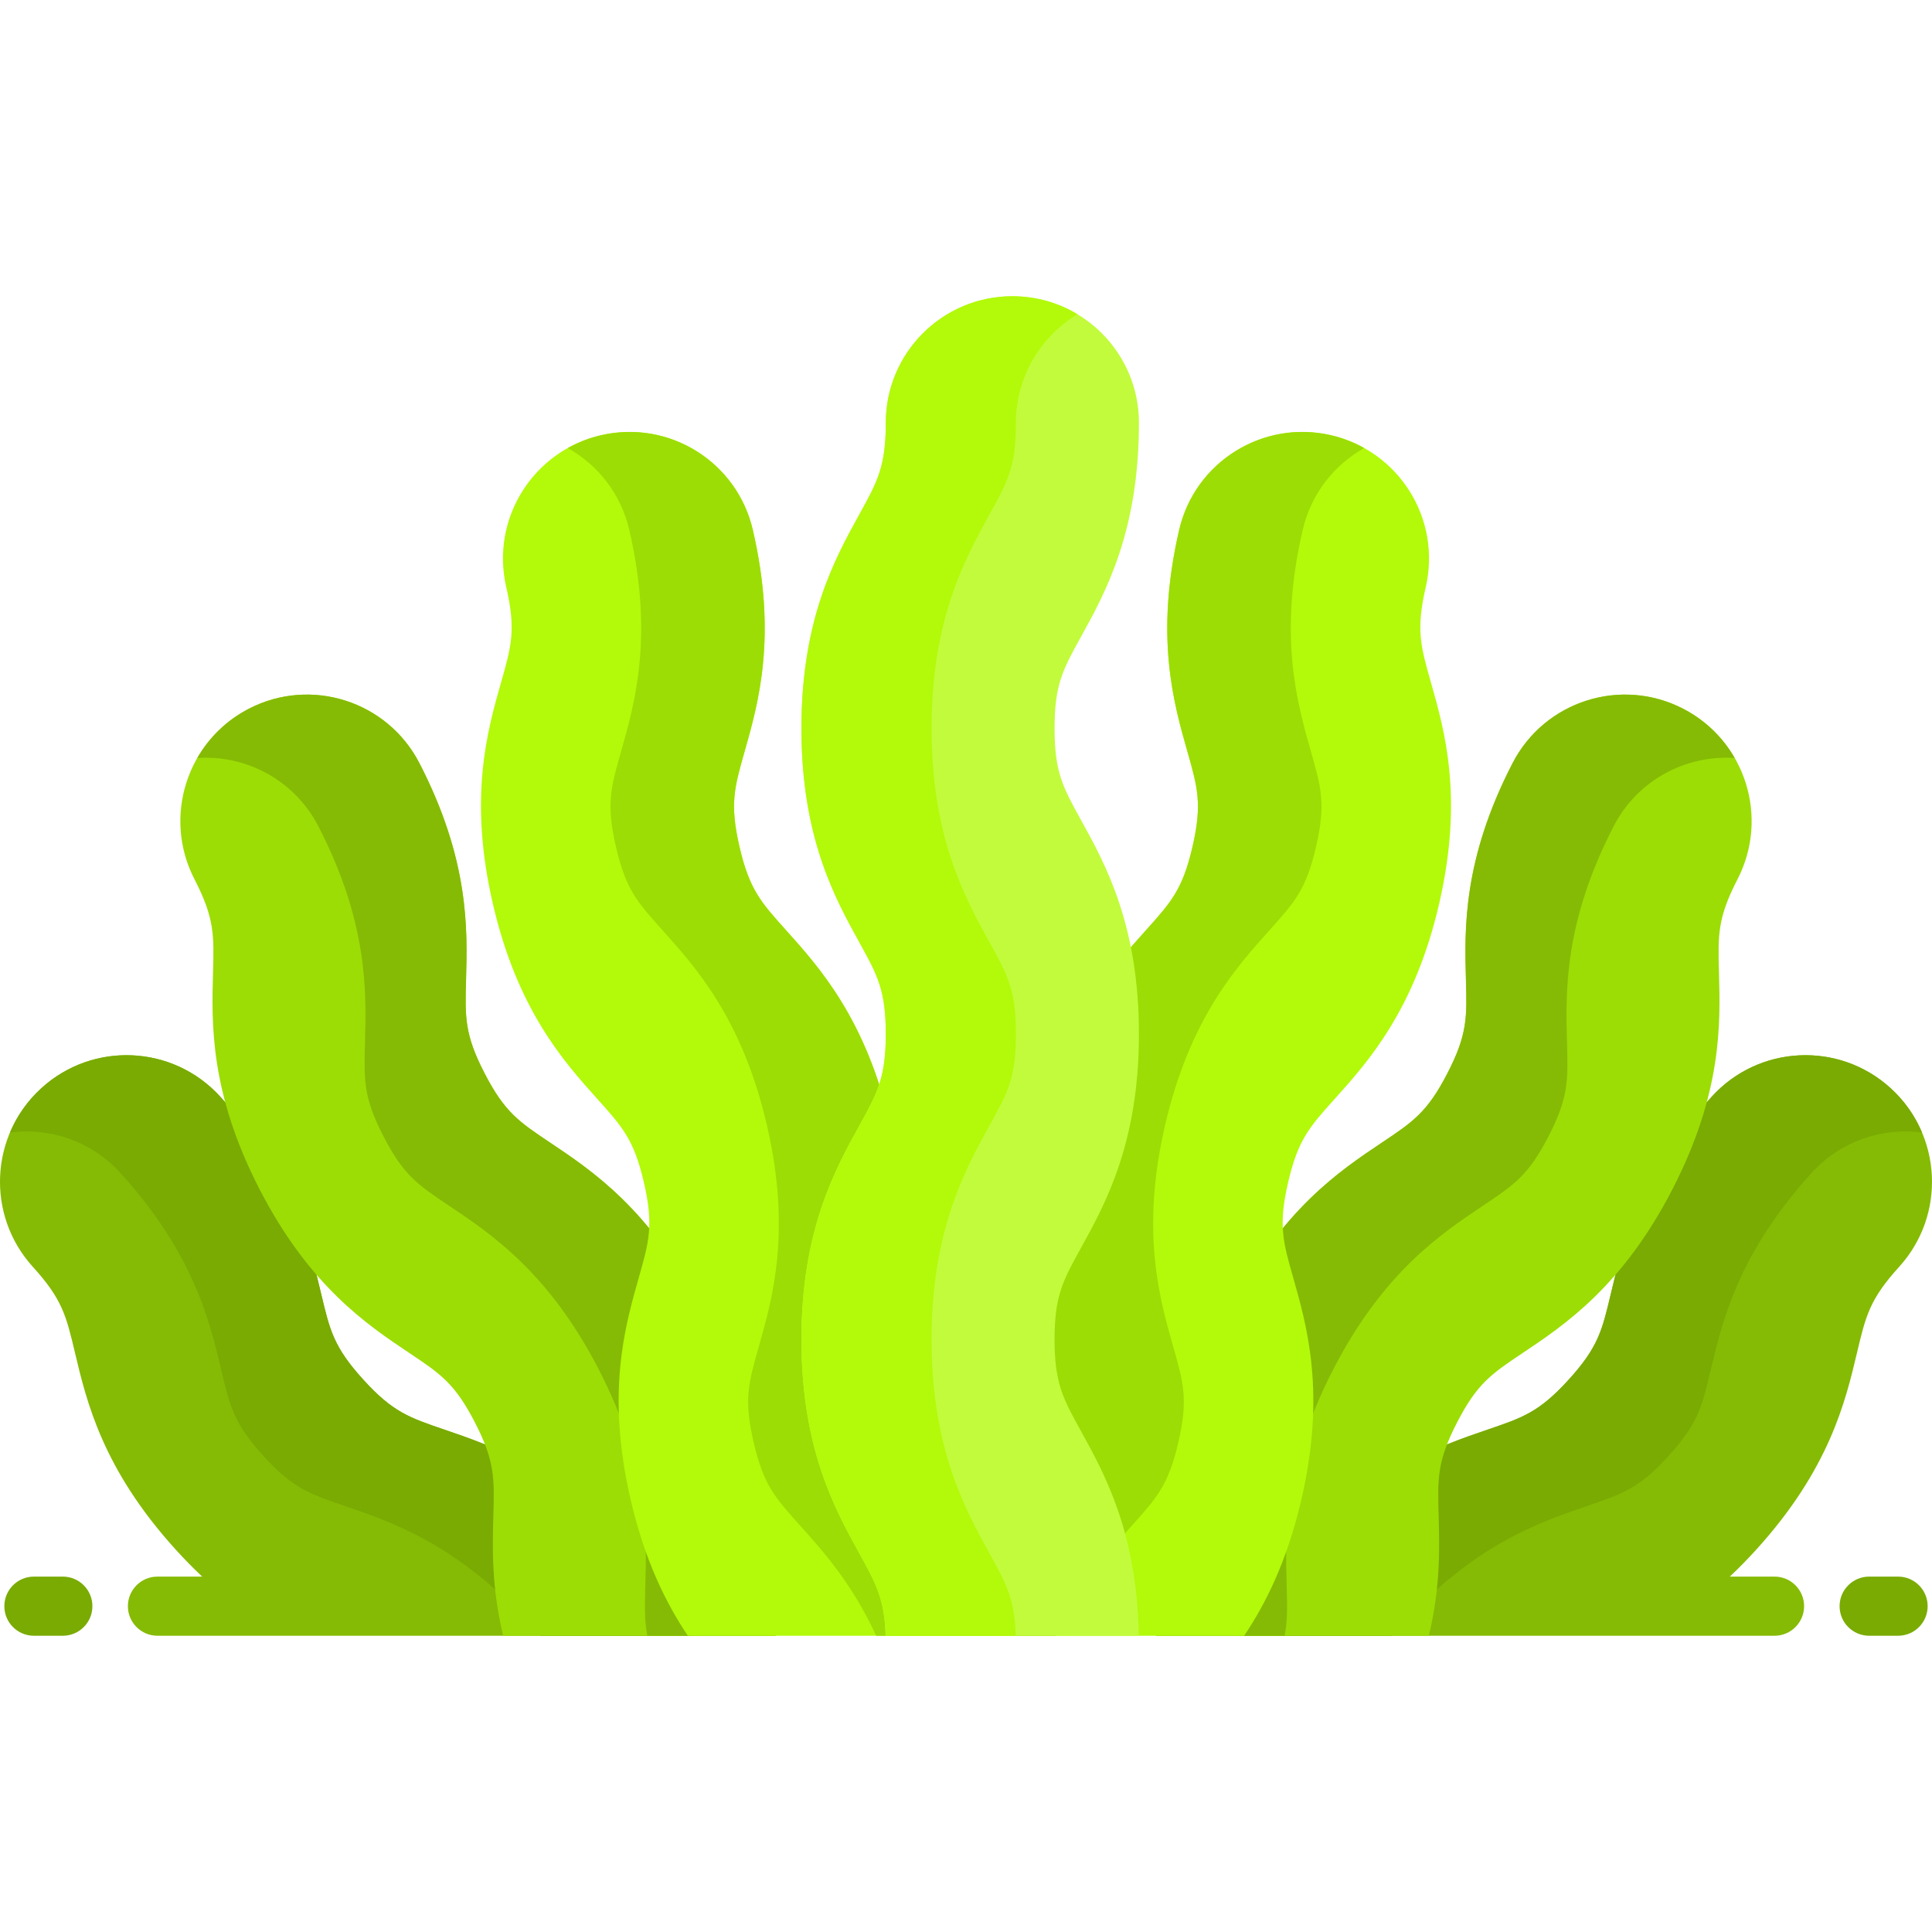
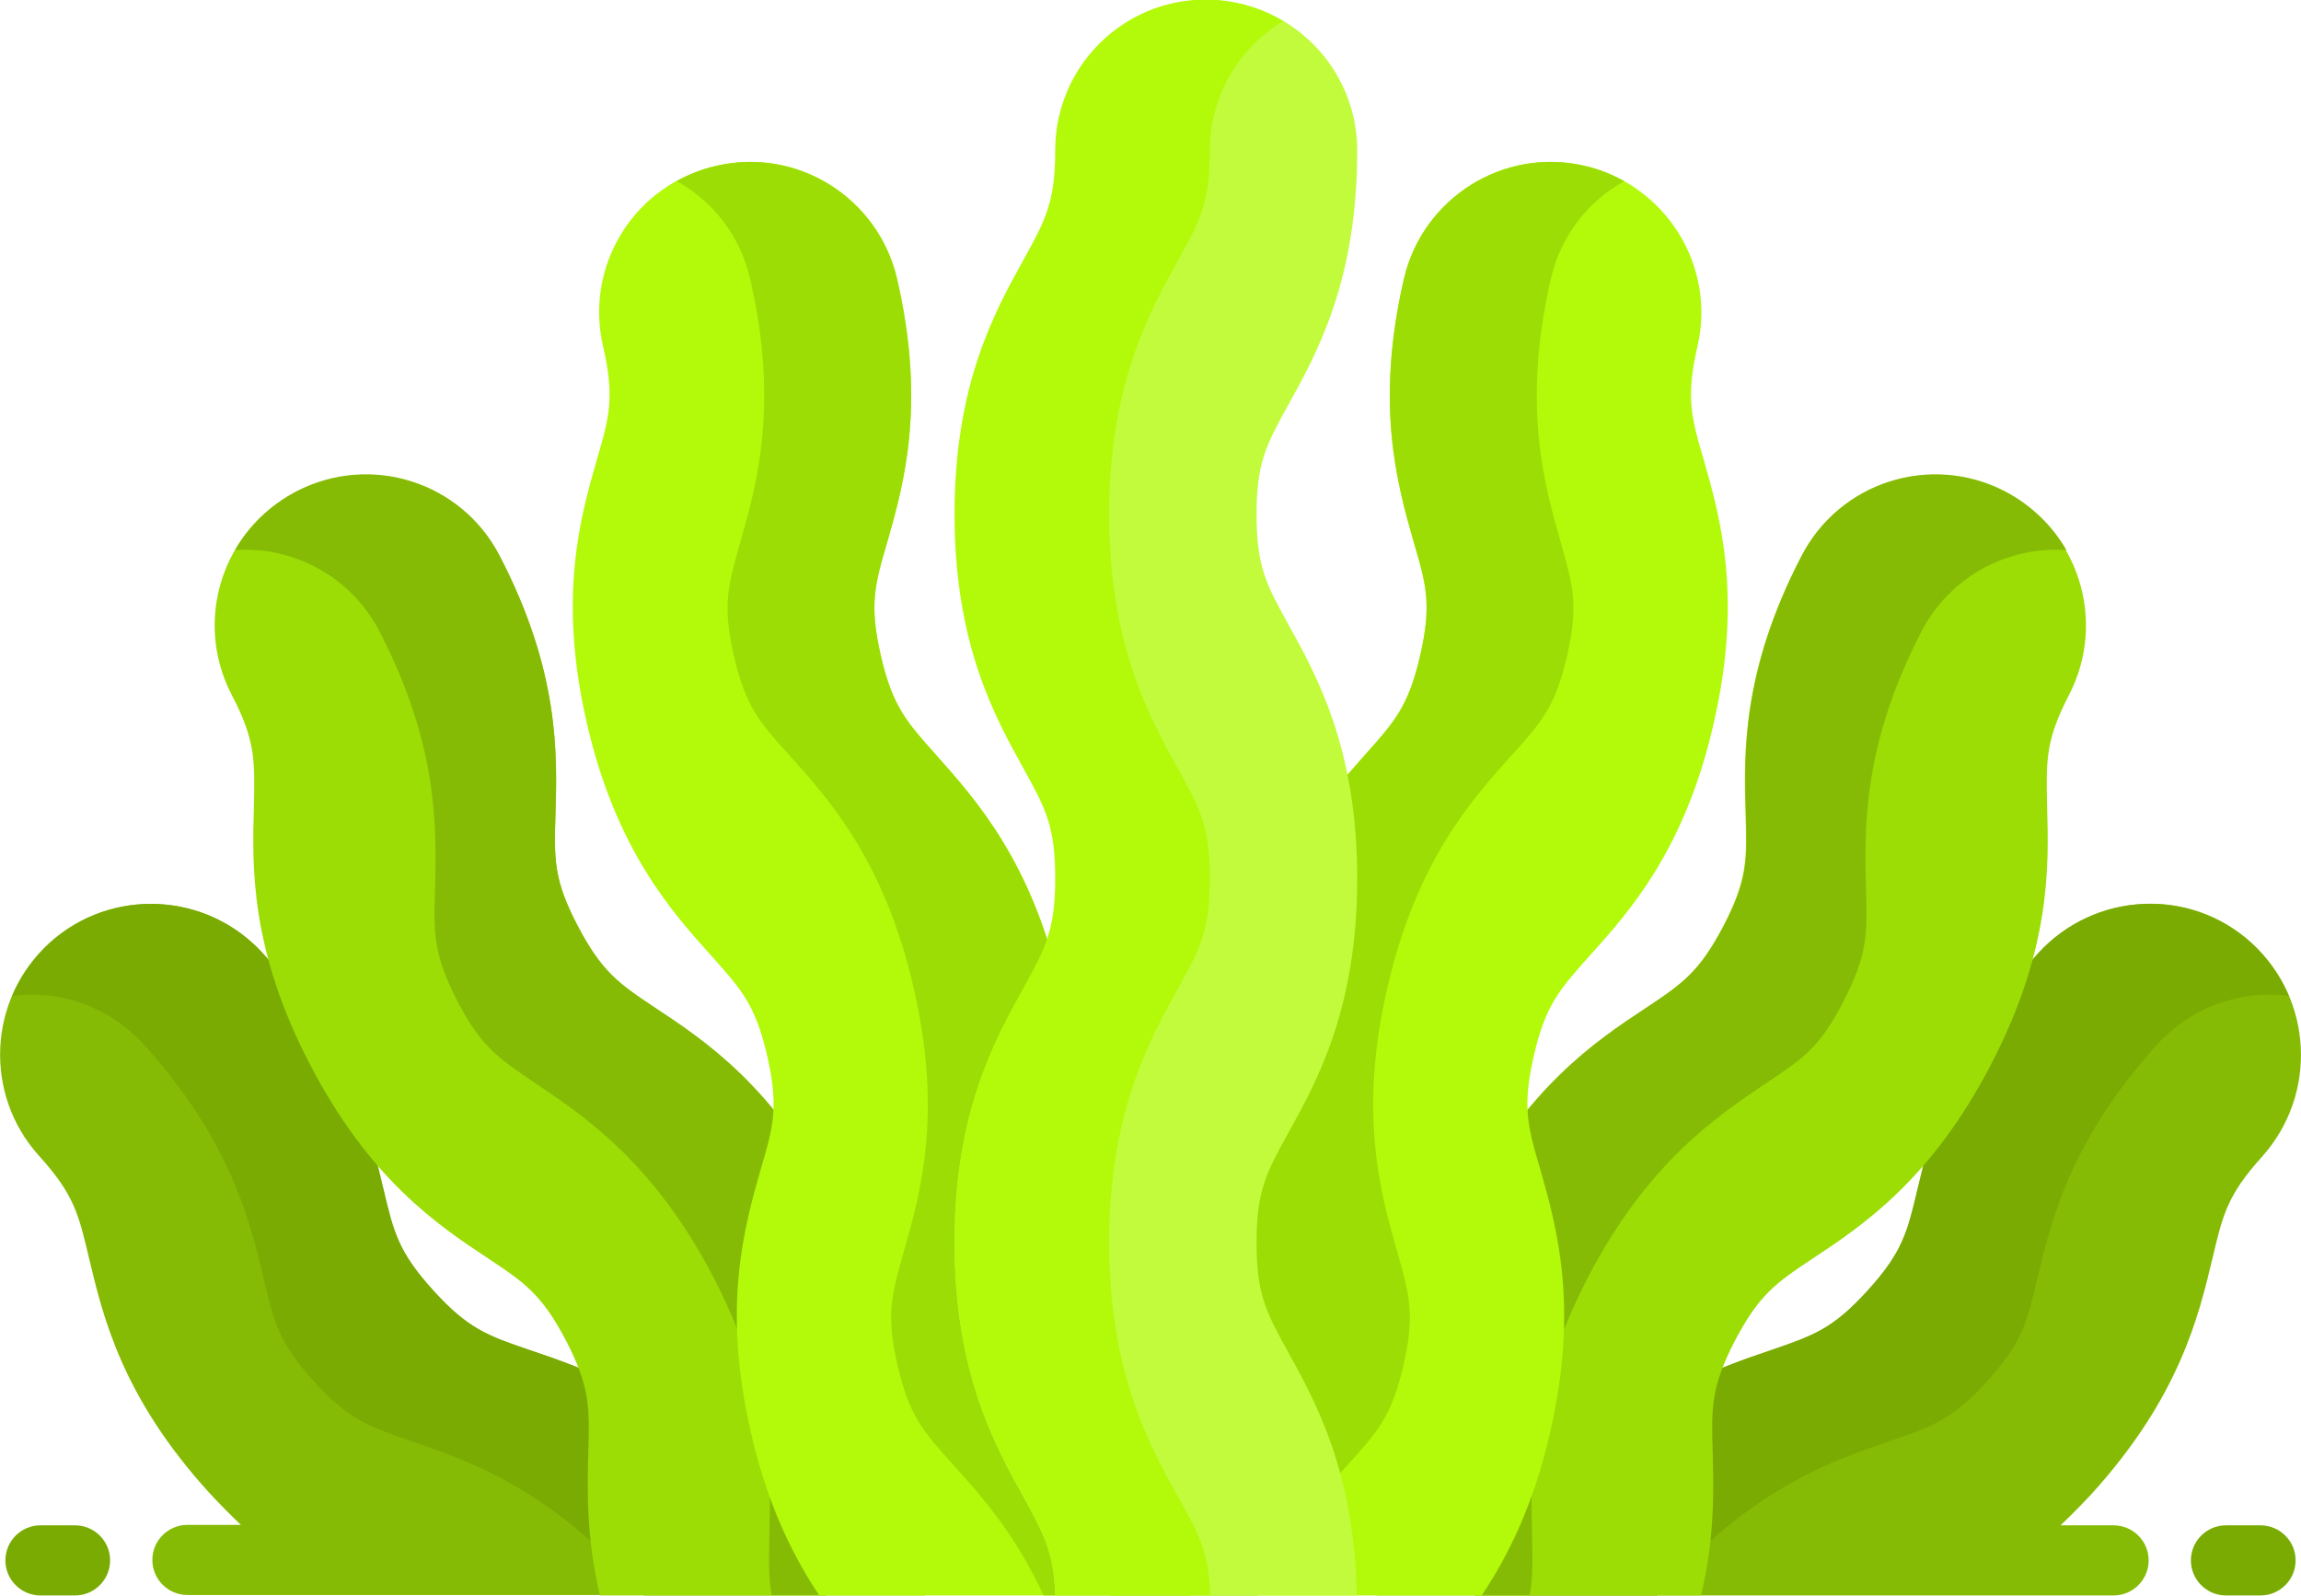
- <svg xmlns="http://www.w3.org/2000/svg" version="1.1" id="Layer_1" x="0px" y="0px" viewBox="0 0 511.999 511.999" style="enable-background:new 0 0 511.999 511.999;" xml:space="preserve">
+ <svg xmlns="http://www.w3.org/2000/svg" version="1.1" id="Layer_1" x="0px" y="0px" viewBox="0 0 512 355" style="enable-background:new 0 0 512 355;" xml:space="preserve">
+   <style type="text/css">
+ 	.st0{fill:#79AB03;}
+ 	.st1{fill:#85BB04;}
+ 	.st2{fill:#9CDD05;}
+ 	.st3{fill:#B2FA09;}
+ 	.st4{fill:#C2FB3B;}
+ </style>
  <g>
-     <path style="fill:#79AB03;" d="M16.651,433.49H8.987c-4.328,0-7.837-3.509-7.837-7.837c0-4.328,3.509-7.837,7.837-7.837h7.662   c4.328,0,7.837,3.509,7.837,7.837C24.486,429.982,20.979,433.49,16.651,433.49z" />
-     <path style="fill:#79AB03;" d="M495.346,433.49h7.662c4.328,0,7.837-3.509,7.837-7.837c0-4.328-3.509-7.837-7.837-7.837h-7.662   c-4.328,0-7.837,3.509-7.837,7.837C487.509,429.982,491.018,433.49,495.346,433.49z" />
+     <path class="st0" d="M16.7,355H9c-4.3,0-7.8-3.5-7.8-7.8s3.5-7.8,7.8-7.8h7.7c4.3,0,7.8,3.5,7.8,7.8C24.5,351.5,21,355,16.7,355z" />
+     <path class="st0" d="M495.3,355h7.7c4.3,0,7.8-3.5,7.8-7.8s-3.5-7.8-7.8-7.8h-7.7c-4.3,0-7.8,3.5-7.8,7.8   C487.5,351.5,491,355,495.3,355z" />
  </g>
-   <path style="fill:#85BB04;" d="M501.009,288.353c-13.712-12.455-34.924-11.437-47.38,2.276  c-19.426,21.386-23.663,39.255-26.756,52.301c-2.294,9.675-3.341,14.089-11.139,22.674c-7.797,8.584-12.092,10.049-21.501,13.26  c-12.69,4.33-30.07,10.26-49.495,31.645c-7.451,8.203-12.662,15.887-16.437,22.981h141.967c4.328,0,7.837-3.509,7.837-7.837  c0-4.328-3.509-7.837-7.837-7.837h-11.847c2.289-2.161,4.613-4.515,6.968-7.108c19.426-21.385,23.663-39.254,26.756-52.301  c2.294-9.675,3.342-14.089,11.139-22.674C515.74,322.021,514.721,300.808,501.009,288.353z" />
-   <path style="fill:#79AB03;" d="M480.1,310.83c-19.426,21.386-23.663,39.255-26.756,52.301c-2.294,9.675-3.341,14.089-11.139,22.674  c-7.797,8.584-12.092,10.049-21.501,13.26c-12.69,4.33-30.07,10.26-49.495,31.645c-0.848,0.934-1.659,1.86-2.451,2.779h-40.456  c3.774-7.095,8.985-14.778,16.437-22.981c19.425-21.385,36.804-27.315,49.495-31.645c9.409-3.21,13.704-4.675,21.501-13.26  c7.798-8.585,8.845-13.001,11.139-22.674c3.094-13.047,7.331-30.915,26.756-52.301c12.455-13.713,33.668-14.732,47.38-2.276  c3.73,3.389,6.514,7.428,8.35,11.785C498.818,298.743,487.79,302.363,480.1,310.83z" />
-   <path style="fill:#9CDD05;" d="M455.546,257.79c0.375,13.403,0.889,31.761-12.364,57.431  c-13.253,25.671-28.516,35.882-39.661,43.338c-8.263,5.527-12.035,8.051-17.355,18.356c-5.321,10.306-5.194,14.842-4.915,24.781  c0.236,8.439,0.523,18.842-2.6,31.795h-72.302c0.948-1.479,1.91-3.163,2.929-5.138c5.321-10.306,5.193-14.842,4.915-24.781  c-0.375-13.404-0.889-31.761,12.364-57.432c13.252-25.671,28.516-35.882,39.661-43.338c8.263-5.528,12.034-8.051,17.355-18.356  c5.321-10.306,5.193-14.842,4.915-24.78c-0.375-13.404-0.889-31.761,12.364-57.433c8.498-16.459,28.729-22.915,45.191-14.416  c16.46,8.498,22.915,28.731,14.416,45.191C455.14,243.315,455.267,247.851,455.546,257.79z" />
+   <path class="st1" d="M501,209.8c-13.7-12.5-34.9-11.4-47.4,2.3c-19.4,21.4-23.7,39.3-26.8,52.3c-2.3,9.7-3.3,14.1-11.1,22.7  c-7.8,8.6-12.1,10-21.5,13.3c-12.7,4.3-30.1,10.3-49.5,31.6c-7.5,8.2-12.7,15.9-16.4,23h142c4.3,0,7.8-3.5,7.8-7.8s-3.5-7.8-7.8-7.8  h-11.8c2.3-2.2,4.6-4.5,7-7.1c19.4-21.4,23.7-39.3,26.8-52.3c2.3-9.7,3.3-14.1,11.1-22.7C515.7,243.5,514.7,222.3,501,209.8z" />
+   <path class="st0" d="M480.1,232.3c-19.4,21.4-23.7,39.3-26.8,52.3c-2.3,9.7-3.3,14.1-11.1,22.7c-7.8,8.6-12.1,10-21.5,13.3  c-12.7,4.3-30.1,10.3-49.5,31.6c-0.8,0.9-1.7,1.9-2.5,2.8h-40.5c3.8-7.1,9-14.8,16.4-23c19.4-21.4,36.8-27.3,49.5-31.6  c9.4-3.2,13.7-4.7,21.5-13.3c7.8-8.6,8.8-13,11.1-22.7c3.1-13,7.3-30.9,26.8-52.3c12.5-13.7,33.7-14.7,47.4-2.3  c3.7,3.4,6.5,7.4,8.4,11.8C498.8,220.2,487.8,223.9,480.1,232.3z" />
+   <path class="st2" d="M455.5,179.3c0.4,13.4,0.9,31.8-12.4,57.4c-13.3,25.7-28.5,35.9-39.7,43.3c-8.3,5.5-12,8.1-17.4,18.4  c-5.3,10.3-5.2,14.8-4.9,24.8c0.2,8.4,0.5,18.8-2.6,31.8h-72.3c0.9-1.5,1.9-3.2,2.9-5.1c5.3-10.3,5.2-14.8,4.9-24.8  c-0.4-13.4-0.9-31.8,12.4-57.4c13.3-25.7,28.5-35.9,39.7-43.3c8.3-5.5,12-8.1,17.4-18.4c5.3-10.3,5.2-14.8,4.9-24.8  c-0.4-13.4-0.9-31.8,12.4-57.4c8.5-16.5,28.7-22.9,45.2-14.4c16.5,8.5,22.9,28.7,14.4,45.2C455.1,164.8,455.3,169.3,455.5,179.3z" />
  <g>
-     <path style="fill:#85BB04;" d="M427.64,218.954c-13.253,25.671-12.74,44.029-12.364,57.433c0.278,9.938,0.405,14.474-4.915,24.78   c-5.321,10.305-9.092,12.828-17.355,18.356c-11.145,7.455-26.409,17.666-39.661,43.338c-13.253,25.671-12.74,44.028-12.364,57.432   c0.15,5.396,0.25,9.2-0.536,13.199h-34.096c0.948-1.479,1.91-3.163,2.929-5.138c5.321-10.306,5.193-14.842,4.915-24.781   c-0.375-13.404-0.889-31.761,12.364-57.432c13.252-25.671,28.516-35.882,39.661-43.338c8.263-5.528,12.034-8.051,17.355-18.356   c5.321-10.305,5.193-14.842,4.915-24.78c-0.375-13.404-0.889-31.761,12.364-57.433c8.498-16.459,28.729-22.915,45.191-14.416   c5.938,3.066,10.565,7.662,13.666,13.055C446.783,200.005,433.963,206.707,427.64,218.954z" />
-     <path style="fill:#85BB04;" d="M167.259,410.509c-19.425-21.385-36.804-27.315-49.495-31.645   c-9.409-3.21-13.704-4.675-21.501-13.26c-7.798-8.585-8.845-13.001-11.139-22.674c-3.094-13.047-7.331-30.915-26.756-52.301   c-12.455-13.713-33.668-14.732-47.38-2.276c-13.712,12.455-14.731,33.668-2.276,47.38c7.798,8.585,8.845,13.001,11.139,22.674   c3.094,13.048,7.331,30.916,26.756,52.301c2.355,2.592,4.678,4.948,6.968,7.108H41.728c-4.328,0-7.837,3.509-7.837,7.837   s3.509,7.837,7.837,7.837h141.967C179.921,426.396,174.71,418.712,167.259,410.509z" />
+     <path class="st1" d="M427.6,140.4c-13.3,25.7-12.7,44-12.4,57.4c0.3,9.9,0.4,14.5-4.9,24.8C405,233,401.3,235.5,393,241   c-11.1,7.5-26.4,17.7-39.7,43.3c-13.3,25.7-12.7,44-12.4,57.4c0.1,5.4,0.2,9.2-0.5,13.2h-34.1c0.9-1.5,1.9-3.2,2.9-5.1   c5.3-10.3,5.2-14.8,4.9-24.8c-0.4-13.4-0.9-31.8,12.4-57.4c13.3-25.7,28.5-35.9,39.7-43.3c8.3-5.5,12-8.1,17.4-18.4   s5.2-14.8,4.9-24.8c-0.4-13.4-0.9-31.8,12.4-57.4c8.5-16.5,28.7-22.9,45.2-14.4c5.9,3.1,10.6,7.7,13.7,13.1   C446.8,121.5,434,128.2,427.6,140.4z" />
+     <path class="st1" d="M167.3,332c-19.4-21.4-36.8-27.3-49.5-31.6c-9.4-3.2-13.7-4.7-21.5-13.3c-7.8-8.6-8.8-13-11.1-22.7   c-3.1-13-7.3-30.9-26.8-52.3c-12.5-13.7-33.7-14.7-47.4-2.3c-13.7,12.5-14.7,33.7-2.3,47.4c7.8,8.6,8.8,13,11.1,22.7   c3.1,13,7.3,30.9,26.8,52.3c2.4,2.6,4.7,4.9,7,7.1H41.7c-4.3,0-7.8,3.5-7.8,7.8s3.5,7.8,7.8,7.8h142   C179.9,347.9,174.7,340.2,167.3,332z" />
  </g>
-   <path style="fill:#79AB03;" d="M31.897,310.83c19.426,21.386,23.663,39.255,26.756,52.301c2.294,9.675,3.341,14.089,11.139,22.674  c7.797,8.584,12.092,10.049,21.501,13.26c12.69,4.33,30.07,10.26,49.495,31.645c0.848,0.934,1.659,1.86,2.451,2.779h40.456  c-3.774-7.095-8.985-14.778-16.437-22.981c-19.425-21.385-36.804-27.315-49.495-31.645c-9.409-3.21-13.704-4.675-21.501-13.26  c-7.798-8.585-8.845-13.001-11.139-22.674c-3.094-13.047-7.331-30.915-26.756-52.301c-12.455-13.713-33.668-14.732-47.38-2.276  c-3.73,3.389-6.514,7.428-8.35,11.785C13.179,298.743,24.206,302.363,31.897,310.83z" />
-   <path style="fill:#9CDD05;" d="M56.451,257.79c-0.375,13.403-0.889,31.761,12.364,57.431c13.253,25.671,28.516,35.882,39.661,43.338  c8.263,5.527,12.035,8.051,17.355,18.356c5.321,10.306,5.194,14.842,4.915,24.781c-0.236,8.439-0.523,18.842,2.6,31.795h72.302  c-0.948-1.479-1.91-3.163-2.929-5.138c-5.321-10.306-5.193-14.842-4.915-24.781c0.375-13.404,0.889-31.761-12.364-57.432  c-13.252-25.671-28.516-35.882-39.661-43.338c-8.263-5.528-12.034-8.051-17.355-18.356c-5.321-10.306-5.193-14.842-4.915-24.78  c0.375-13.404,0.889-31.761-12.364-57.433c-8.498-16.459-28.729-22.915-45.191-14.416c-16.46,8.498-22.915,28.731-14.416,45.191  C56.856,243.315,56.73,247.851,56.451,257.79z" />
-   <path style="fill:#85BB04;" d="M84.356,218.954c13.253,25.671,12.74,44.029,12.364,57.433c-0.278,9.938-0.405,14.474,4.915,24.78  c5.321,10.305,9.092,12.828,17.355,18.356c11.145,7.455,26.409,17.666,39.661,43.338c13.253,25.671,12.74,44.028,12.364,57.432  c-0.15,5.396-0.25,9.2,0.536,13.199h34.096c-0.948-1.479-1.91-3.163-2.929-5.138c-5.321-10.306-5.193-14.842-4.915-24.781  c0.375-13.404,0.889-31.761-12.364-57.432c-13.252-25.671-28.516-35.882-39.661-43.338c-8.263-5.528-12.034-8.051-17.355-18.356  c-5.321-10.305-5.193-14.842-4.915-24.78c0.375-13.404,0.889-31.761-12.364-57.433c-8.498-16.459-28.729-22.915-45.191-14.416  c-5.938,3.066-10.565,7.662-13.666,13.055C65.213,200.005,78.033,206.707,84.356,218.954z" />
-   <path style="fill:#B2FA09;" d="M158.35,291.29c6.643,7.396,9.676,10.772,12.288,22.071c2.613,11.3,1.37,15.665-1.352,25.227  c-3.672,12.896-8.7,30.559-2.192,58.708c3.737,16.16,9.373,27.54,15.191,36.195h82.645c-6.334-13.805-14.04-22.387-20.188-29.232  c-6.643-7.397-9.676-10.774-12.289-22.075s-1.37-15.665,1.352-25.227c3.672-12.896,8.7-30.558,2.192-58.707  c-6.508-28.148-18.779-41.811-27.739-51.786c-6.643-7.396-9.676-10.772-12.288-22.07c-2.613-11.3-1.37-15.664,1.353-25.226  c3.672-12.896,8.7-30.559,2.192-58.707c-4.173-18.049-22.188-29.295-40.235-25.124c-18.049,4.173-29.296,22.186-25.124,40.235  c2.613,11.3,1.37,15.664-1.352,25.226c-3.673,12.896-8.701,30.559-2.193,58.707C137.119,267.653,149.39,281.315,158.35,291.29z" />
-   <path style="fill:#9CDD05;" d="M244.74,404.258c-6.643-7.397-9.676-10.774-12.289-22.075c-2.612-11.301-1.37-15.665,1.352-25.227  c3.672-12.896,8.7-30.558,2.192-58.707c-6.508-28.148-18.779-41.811-27.739-51.786c-6.643-7.396-9.676-10.772-12.288-22.07  c-2.612-11.3-1.37-15.664,1.353-25.226c3.672-12.896,8.7-30.559,2.192-58.708c-4.173-18.049-22.188-29.295-40.235-25.124  c-3.165,0.731-6.115,1.896-8.815,3.405c7.964,4.456,14.092,12.127,16.309,21.718c6.508,28.148,1.48,45.81-2.192,58.708  c-2.723,9.562-3.965,13.926-1.353,25.226c2.612,11.298,5.645,14.675,12.288,22.07c8.96,9.976,21.231,23.638,27.739,51.786  c6.508,28.148,1.48,45.81-2.192,58.707c-2.723,9.563-3.965,13.926-1.352,25.227c2.612,11.301,5.645,14.677,12.289,22.075  c6.148,6.845,13.854,15.427,20.188,29.232h32.74C258.595,419.685,250.889,411.103,244.74,404.258z" />
-   <path style="fill:#B2FA09;" d="M353.646,291.29c-6.643,7.396-9.676,10.772-12.288,22.071c-2.612,11.3-1.37,15.665,1.352,25.227  c3.672,12.896,8.7,30.559,2.192,58.708c-3.737,16.16-9.373,27.54-15.191,36.195h-82.645c6.334-13.805,14.04-22.387,20.188-29.232  c6.643-7.397,9.676-10.774,12.289-22.075c2.613-11.301,1.37-15.665-1.352-25.227c-3.672-12.896-8.7-30.558-2.192-58.707  s18.779-41.811,27.739-51.786c6.643-7.396,9.676-10.772,12.288-22.07c2.613-11.3,1.37-15.664-1.353-25.226  c-3.672-12.896-8.7-30.559-2.192-58.707c4.173-18.049,22.188-29.295,40.235-25.124c18.049,4.173,29.296,22.186,25.124,40.235  c-2.612,11.3-1.37,15.664,1.352,25.226c3.673,12.896,8.701,30.559,2.193,58.707C374.877,267.653,362.606,281.315,353.646,291.29z" />
-   <path style="fill:#9CDD05;" d="M267.256,404.258c6.643-7.397,9.676-10.774,12.289-22.075c2.612-11.301,1.37-15.665-1.352-25.227  c-3.672-12.896-8.7-30.558-2.192-58.707c6.508-28.148,18.779-41.811,27.739-51.786c6.643-7.396,9.676-10.772,12.288-22.07  c2.612-11.3,1.37-15.664-1.353-25.226c-3.672-12.896-8.7-30.559-2.192-58.708c4.173-18.049,22.188-29.295,40.235-25.124  c3.165,0.731,6.115,1.896,8.815,3.405c-7.964,4.456-14.091,12.127-16.309,21.718c-6.508,28.148-1.48,45.81,2.192,58.708  c2.723,9.562,3.965,13.926,1.353,25.226c-2.612,11.298-5.645,14.675-12.288,22.07c-8.96,9.976-21.231,23.638-27.739,51.786  c-6.508,28.148-1.48,45.81,2.192,58.707c2.723,9.563,3.965,13.926,1.352,25.227c-2.612,11.301-5.645,14.677-12.289,22.075  c-6.148,6.845-13.854,15.427-20.188,29.232h-32.74C253.402,419.685,261.108,411.103,267.256,404.258z" />
-   <path style="fill:#C2FB3B;" d="M212.385,354.979c0,28.891,8.877,44.967,15.36,56.706c4.447,8.053,6.654,12.068,6.96,21.806h67.1  c-0.489-27.344-9.042-42.837-15.336-54.235c-4.807-8.704-7.001-12.677-7.001-24.275c0-11.598,2.193-15.571,7.001-24.274  c6.483-11.737,15.361-27.813,15.361-56.705c0-28.89-8.879-44.965-15.361-56.703c-4.807-8.703-7.001-12.675-7.001-24.272  c0-11.598,2.193-15.57,7.001-24.273c6.483-11.737,15.361-27.813,15.361-56.705c0-18.524-15.017-33.541-33.541-33.541  c-18.524,0-33.541,15.017-33.541,33.541c0,11.597-2.193,15.57-7.001,24.273c-6.483,11.737-15.361,27.813-15.361,56.705  c0,28.89,8.878,44.966,15.361,56.703c4.807,8.703,7.001,12.675,7.001,24.271c0,11.598-2.193,15.571-7.001,24.274  C221.263,310.013,212.385,326.087,212.385,354.979z" />
-   <path style="fill:#B2FA09;" d="M262.227,411.68c-6.483-11.737-15.36-27.814-15.36-56.706c0-28.891,8.877-44.966,15.361-56.704  c4.807-8.703,7.001-12.676,7.001-24.274c0-11.596-2.193-15.569-7.001-24.271c-6.483-11.737-15.361-27.813-15.361-56.703  c0-28.891,8.878-44.966,15.361-56.705c4.807-8.703,7.001-12.676,7.001-24.273c0-12.218,6.535-22.906,16.297-28.77  c-5.038-3.025-10.934-4.767-17.238-4.767c-18.524,0-33.541,15.017-33.541,33.541c0,11.597-2.193,15.57-7.001,24.273  c-6.483,11.737-15.361,27.813-15.361,56.705c0,28.89,8.878,44.966,15.361,56.703c4.807,8.703,7.001,12.675,7.001,24.271  c0,11.598-2.193,15.571-7.001,24.274c-6.483,11.738-15.361,27.813-15.361,56.705s8.877,44.967,15.36,56.706  c4.447,8.053,6.654,12.068,6.96,21.806l34.482-0.003C268.881,423.748,266.674,419.733,262.227,411.68z" />
-   <g>
- </g>
-   <g>
- </g>
-   <g>
- </g>
-   <g>
- </g>
-   <g>
- </g>
-   <g>
- </g>
-   <g>
- </g>
-   <g>
- </g>
-   <g>
- </g>
-   <g>
- </g>
-   <g>
- </g>
-   <g>
- </g>
-   <g>
- </g>
-   <g>
- </g>
-   <g>
- </g>
+   <path class="st0" d="M31.9,232.3c19.4,21.4,23.7,39.3,26.8,52.3c2.3,9.7,3.3,14.1,11.1,22.7c7.8,8.6,12.1,10,21.5,13.3  c12.7,4.3,30.1,10.3,49.5,31.6c0.8,0.9,1.7,1.9,2.5,2.8h40.5c-3.8-7.1-9-14.8-16.4-23c-19.4-21.4-36.8-27.3-49.5-31.6  c-9.4-3.2-13.7-4.7-21.5-13.3c-7.8-8.6-8.8-13-11.1-22.7c-3.1-13-7.3-30.9-26.8-52.3c-12.5-13.7-33.7-14.7-47.4-2.3  c-3.7,3.4-6.5,7.4-8.4,11.8C13.2,220.2,24.2,223.9,31.9,232.3z" />
+   <path class="st2" d="M56.5,179.3c-0.4,13.4-0.9,31.8,12.4,57.4c13.3,25.7,28.5,35.9,39.7,43.3c8.3,5.5,12,8.1,17.4,18.4  c5.3,10.3,5.2,14.8,4.9,24.8c-0.2,8.4-0.5,18.8,2.6,31.8h72.3c-0.9-1.5-1.9-3.2-2.9-5.1c-5.3-10.3-5.2-14.8-4.9-24.8  c0.4-13.4,0.9-31.8-12.4-57.4c-13.3-25.7-28.5-35.9-39.7-43.3c-8.3-5.5-12-8.1-17.4-18.4c-5.3-10.3-5.2-14.8-4.9-24.8  c0.4-13.4,0.9-31.8-12.4-57.4c-8.5-16.5-28.7-22.9-45.2-14.4C49.5,117.8,43,138,51.5,154.5C56.9,164.8,56.7,169.3,56.5,179.3z" />
+   <path class="st1" d="M84.4,140.4c13.3,25.7,12.7,44,12.4,57.4c-0.3,9.9-0.4,14.5,4.9,24.8c5.3,10.3,9.1,12.8,17.4,18.4  c11.1,7.5,26.4,17.7,39.7,43.3c13.3,25.7,12.7,44,12.4,57.4c-0.1,5.4-0.2,9.2,0.5,13.2h34.1c-0.9-1.5-1.9-3.2-2.9-5.1  c-5.3-10.3-5.2-14.8-4.9-24.8c0.4-13.4,0.9-31.8-12.4-57.4c-13.3-25.7-28.5-35.9-39.7-43.3c-8.3-5.5-12-8.1-17.4-18.4  s-5.2-14.8-4.9-24.8c0.4-13.4,0.9-31.8-12.4-57.4c-8.5-16.5-28.7-22.9-45.2-14.4c-5.9,3.1-10.6,7.7-13.7,13.1  C65.2,121.5,78,128.2,84.4,140.4z" />
+   <path class="st3" d="M158.4,212.8c6.6,7.4,9.7,10.8,12.3,22.1c2.6,11.3,1.4,15.7-1.4,25.2c-3.7,12.9-8.7,30.6-2.2,58.7  c3.7,16.2,9.4,27.5,15.2,36.2h82.6c-6.3-13.8-14-22.4-20.2-29.2c-6.6-7.4-9.7-10.8-12.3-22.1s-1.4-15.7,1.4-25.2  c3.7-12.9,8.7-30.6,2.2-58.7c-6.5-28.1-18.8-41.8-27.7-51.8c-6.6-7.4-9.7-10.8-12.3-22.1c-2.6-11.3-1.4-15.7,1.4-25.2  c3.7-12.9,8.7-30.6,2.2-58.7c-4.2-18-22.2-29.3-40.2-25.1C141.2,41,130,59,134.2,77.1c2.6,11.3,1.4,15.7-1.4,25.2  c-3.7,12.9-8.7,30.6-2.2,58.7C137.1,189.1,149.4,202.8,158.4,212.8z" />
+   <path class="st2" d="M244.7,325.8c-6.6-7.4-9.7-10.8-12.3-22.1c-2.6-11.3-1.4-15.7,1.4-25.2c3.7-12.9,8.7-30.6,2.2-58.7  c-6.5-28.1-18.8-41.8-27.7-51.8c-6.6-7.4-9.7-10.8-12.3-22.1c-2.6-11.3-1.4-15.7,1.4-25.2c3.7-12.9,8.7-30.6,2.2-58.7  c-4.2-18-22.2-29.3-40.2-25.1c-3.2,0.7-6.1,1.9-8.8,3.4c8,4.5,14.1,12.1,16.3,21.7c6.5,28.1,1.5,45.8-2.2,58.7  c-2.7,9.6-4,13.9-1.4,25.2c2.6,11.3,5.6,14.7,12.3,22.1c9,10,21.2,23.6,27.7,51.8s1.5,45.8-2.2,58.7c-2.7,9.6-4,13.9-1.4,25.2  c2.6,11.3,5.6,14.7,12.3,22.1c6.1,6.8,13.9,15.4,20.2,29.2h32.7C258.6,341.2,250.9,332.6,244.7,325.8z" />
+   <path class="st3" d="M353.6,212.8c-6.6,7.4-9.7,10.8-12.3,22.1c-2.6,11.3-1.4,15.7,1.4,25.2c3.7,12.9,8.7,30.6,2.2,58.7  c-3.7,16.2-9.4,27.5-15.2,36.2h-82.6c6.3-13.8,14-22.4,20.2-29.2c6.6-7.4,9.7-10.8,12.3-22.1c2.6-11.3,1.4-15.7-1.4-25.2  c-3.7-12.9-8.7-30.6-2.2-58.7s18.8-41.8,27.7-51.8c6.6-7.4,9.7-10.8,12.3-22.1c2.6-11.3,1.4-15.7-1.4-25.2  c-3.7-12.9-8.7-30.6-2.2-58.7c4.2-18,22.2-29.3,40.2-25.1c18,4.2,29.3,22.2,25.1,40.2c-2.6,11.3-1.4,15.7,1.4,25.2  c3.7,12.9,8.7,30.6,2.2,58.7C374.9,189.1,362.6,202.8,353.6,212.8z" />
+   <path class="st2" d="M267.3,325.8c6.6-7.4,9.7-10.8,12.3-22.1c2.6-11.3,1.4-15.7-1.4-25.2c-3.7-12.9-8.7-30.6-2.2-58.7  c6.5-28.1,18.8-41.8,27.7-51.8c6.6-7.4,9.7-10.8,12.3-22.1c2.6-11.3,1.4-15.7-1.4-25.2c-3.7-12.9-8.7-30.6-2.2-58.7  c4.2-18,22.2-29.3,40.2-25.1c3.2,0.7,6.1,1.9,8.8,3.4c-8,4.5-14.1,12.1-16.3,21.7c-6.5,28.1-1.5,45.8,2.2,58.7  c2.7,9.6,4,13.9,1.4,25.2c-2.6,11.3-5.6,14.7-12.3,22.1c-9,10-21.2,23.6-27.7,51.8c-6.5,28.1-1.5,45.8,2.2,58.7  c2.7,9.6,4,13.9,1.4,25.2c-2.6,11.3-5.6,14.7-12.3,22.1c-6.1,6.8-13.9,15.4-20.2,29.2h-32.7C253.4,341.2,261.1,332.6,267.3,325.8z" />
+   <path class="st4" d="M212.4,276.5c0,28.9,8.9,45,15.4,56.7c4.4,8.1,6.7,12.1,7,21.8h67.1c-0.5-27.3-9-42.8-15.3-54.2  c-4.8-8.7-7-12.7-7-24.3c0-11.6,2.2-15.6,7-24.3c6.5-11.7,15.4-27.8,15.4-56.7c0-28.9-8.9-45-15.4-56.7c-4.8-8.7-7-12.7-7-24.3  c0-11.6,2.2-15.6,7-24.3c6.5-11.7,15.4-27.8,15.4-56.7c0-18.5-15-33.5-33.5-33.5s-33.5,15-33.5,33.5c0,11.6-2.2,15.6-7,24.3  c-6.5,11.7-15.4,27.8-15.4,56.7c0,28.9,8.9,45,15.4,56.7c4.8,8.7,7,12.7,7,24.3c0,11.6-2.2,15.6-7,24.3  C221.3,231.5,212.4,247.6,212.4,276.5z" />
+   <path class="st3" d="M262.2,333.2c-6.5-11.7-15.4-27.8-15.4-56.7c0-28.9,8.9-45,15.4-56.7c4.8-8.7,7-12.7,7-24.3  c0-11.6-2.2-15.6-7-24.3c-6.5-11.7-15.4-27.8-15.4-56.7c0-28.9,8.9-45,15.4-56.7c4.8-8.7,7-12.7,7-24.3c0-12.2,6.5-22.9,16.3-28.8  c-5-3-10.9-4.8-17.2-4.8c-18.5,0-33.5,15-33.5,33.5c0,11.6-2.2,15.6-7,24.3c-6.5,11.7-15.4,27.8-15.4,56.7c0,28.9,8.9,45,15.4,56.7  c4.8,8.7,7,12.7,7,24.3c0,11.6-2.2,15.6-7,24.3c-6.5,11.7-15.4,27.8-15.4,56.7s8.9,45,15.4,56.7c4.4,8.1,6.7,12.1,7,21.8l34.5,0  C268.9,345.2,266.7,341.2,262.2,333.2z" />
</svg>
